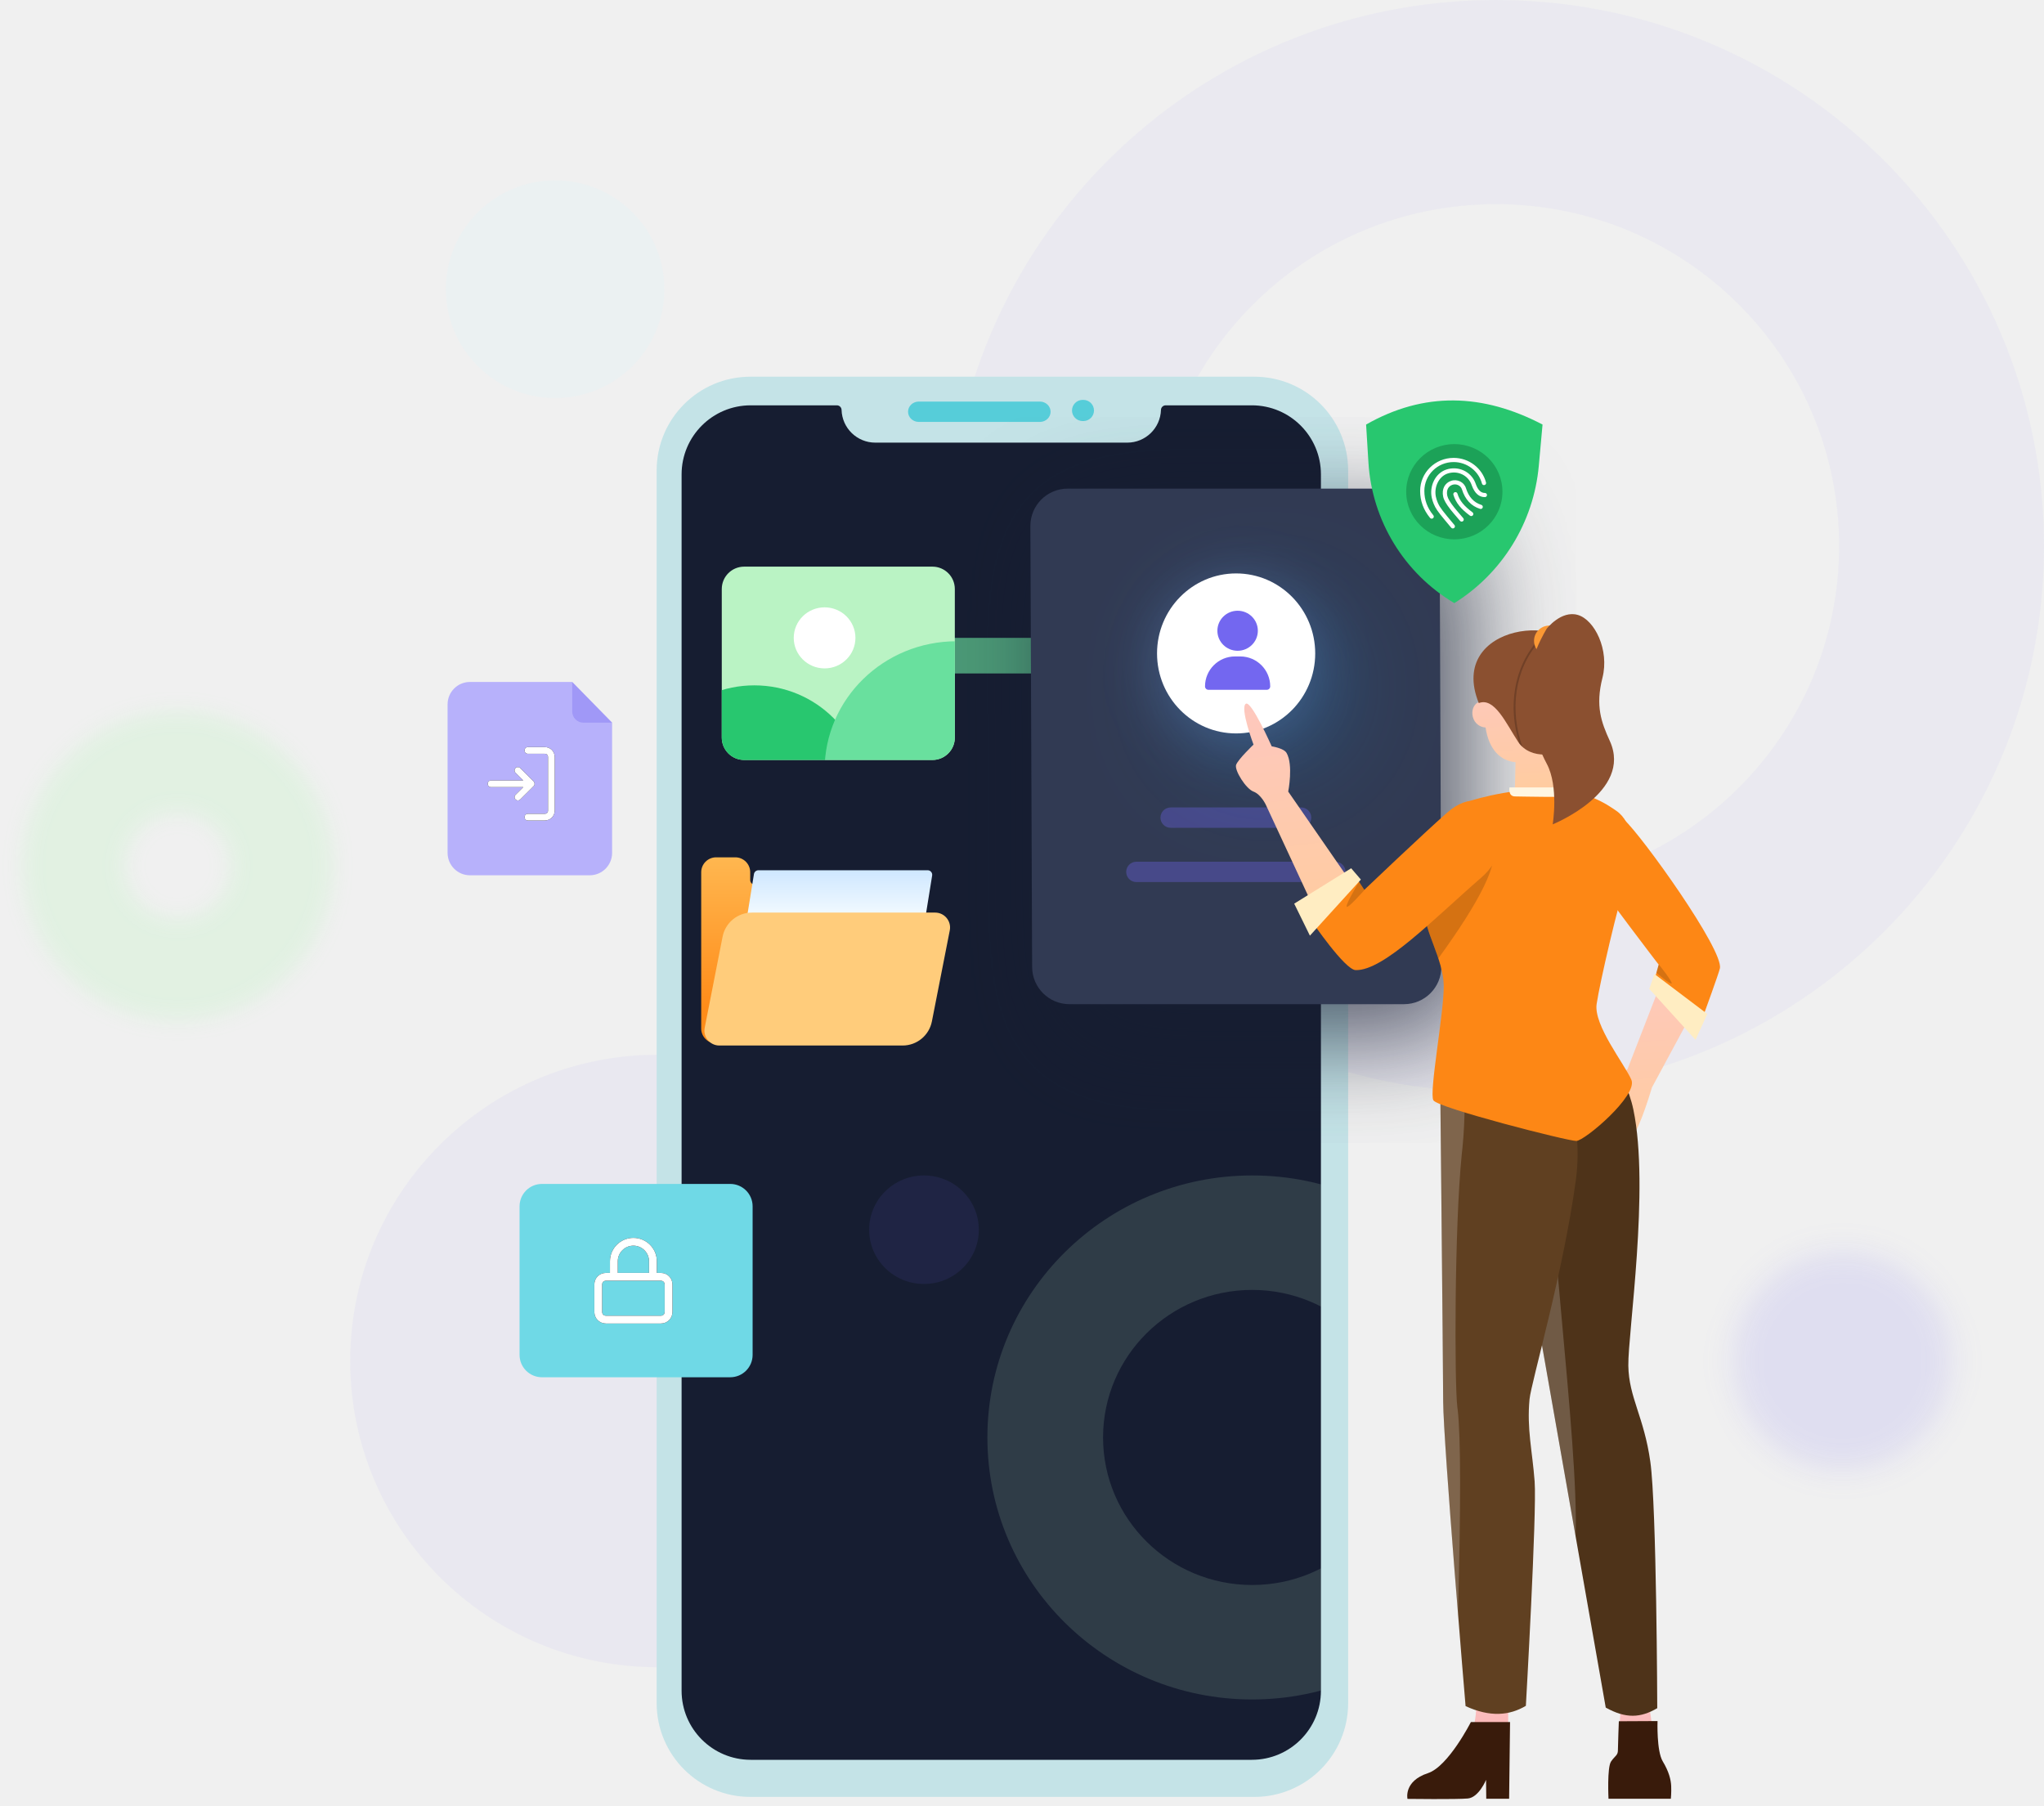
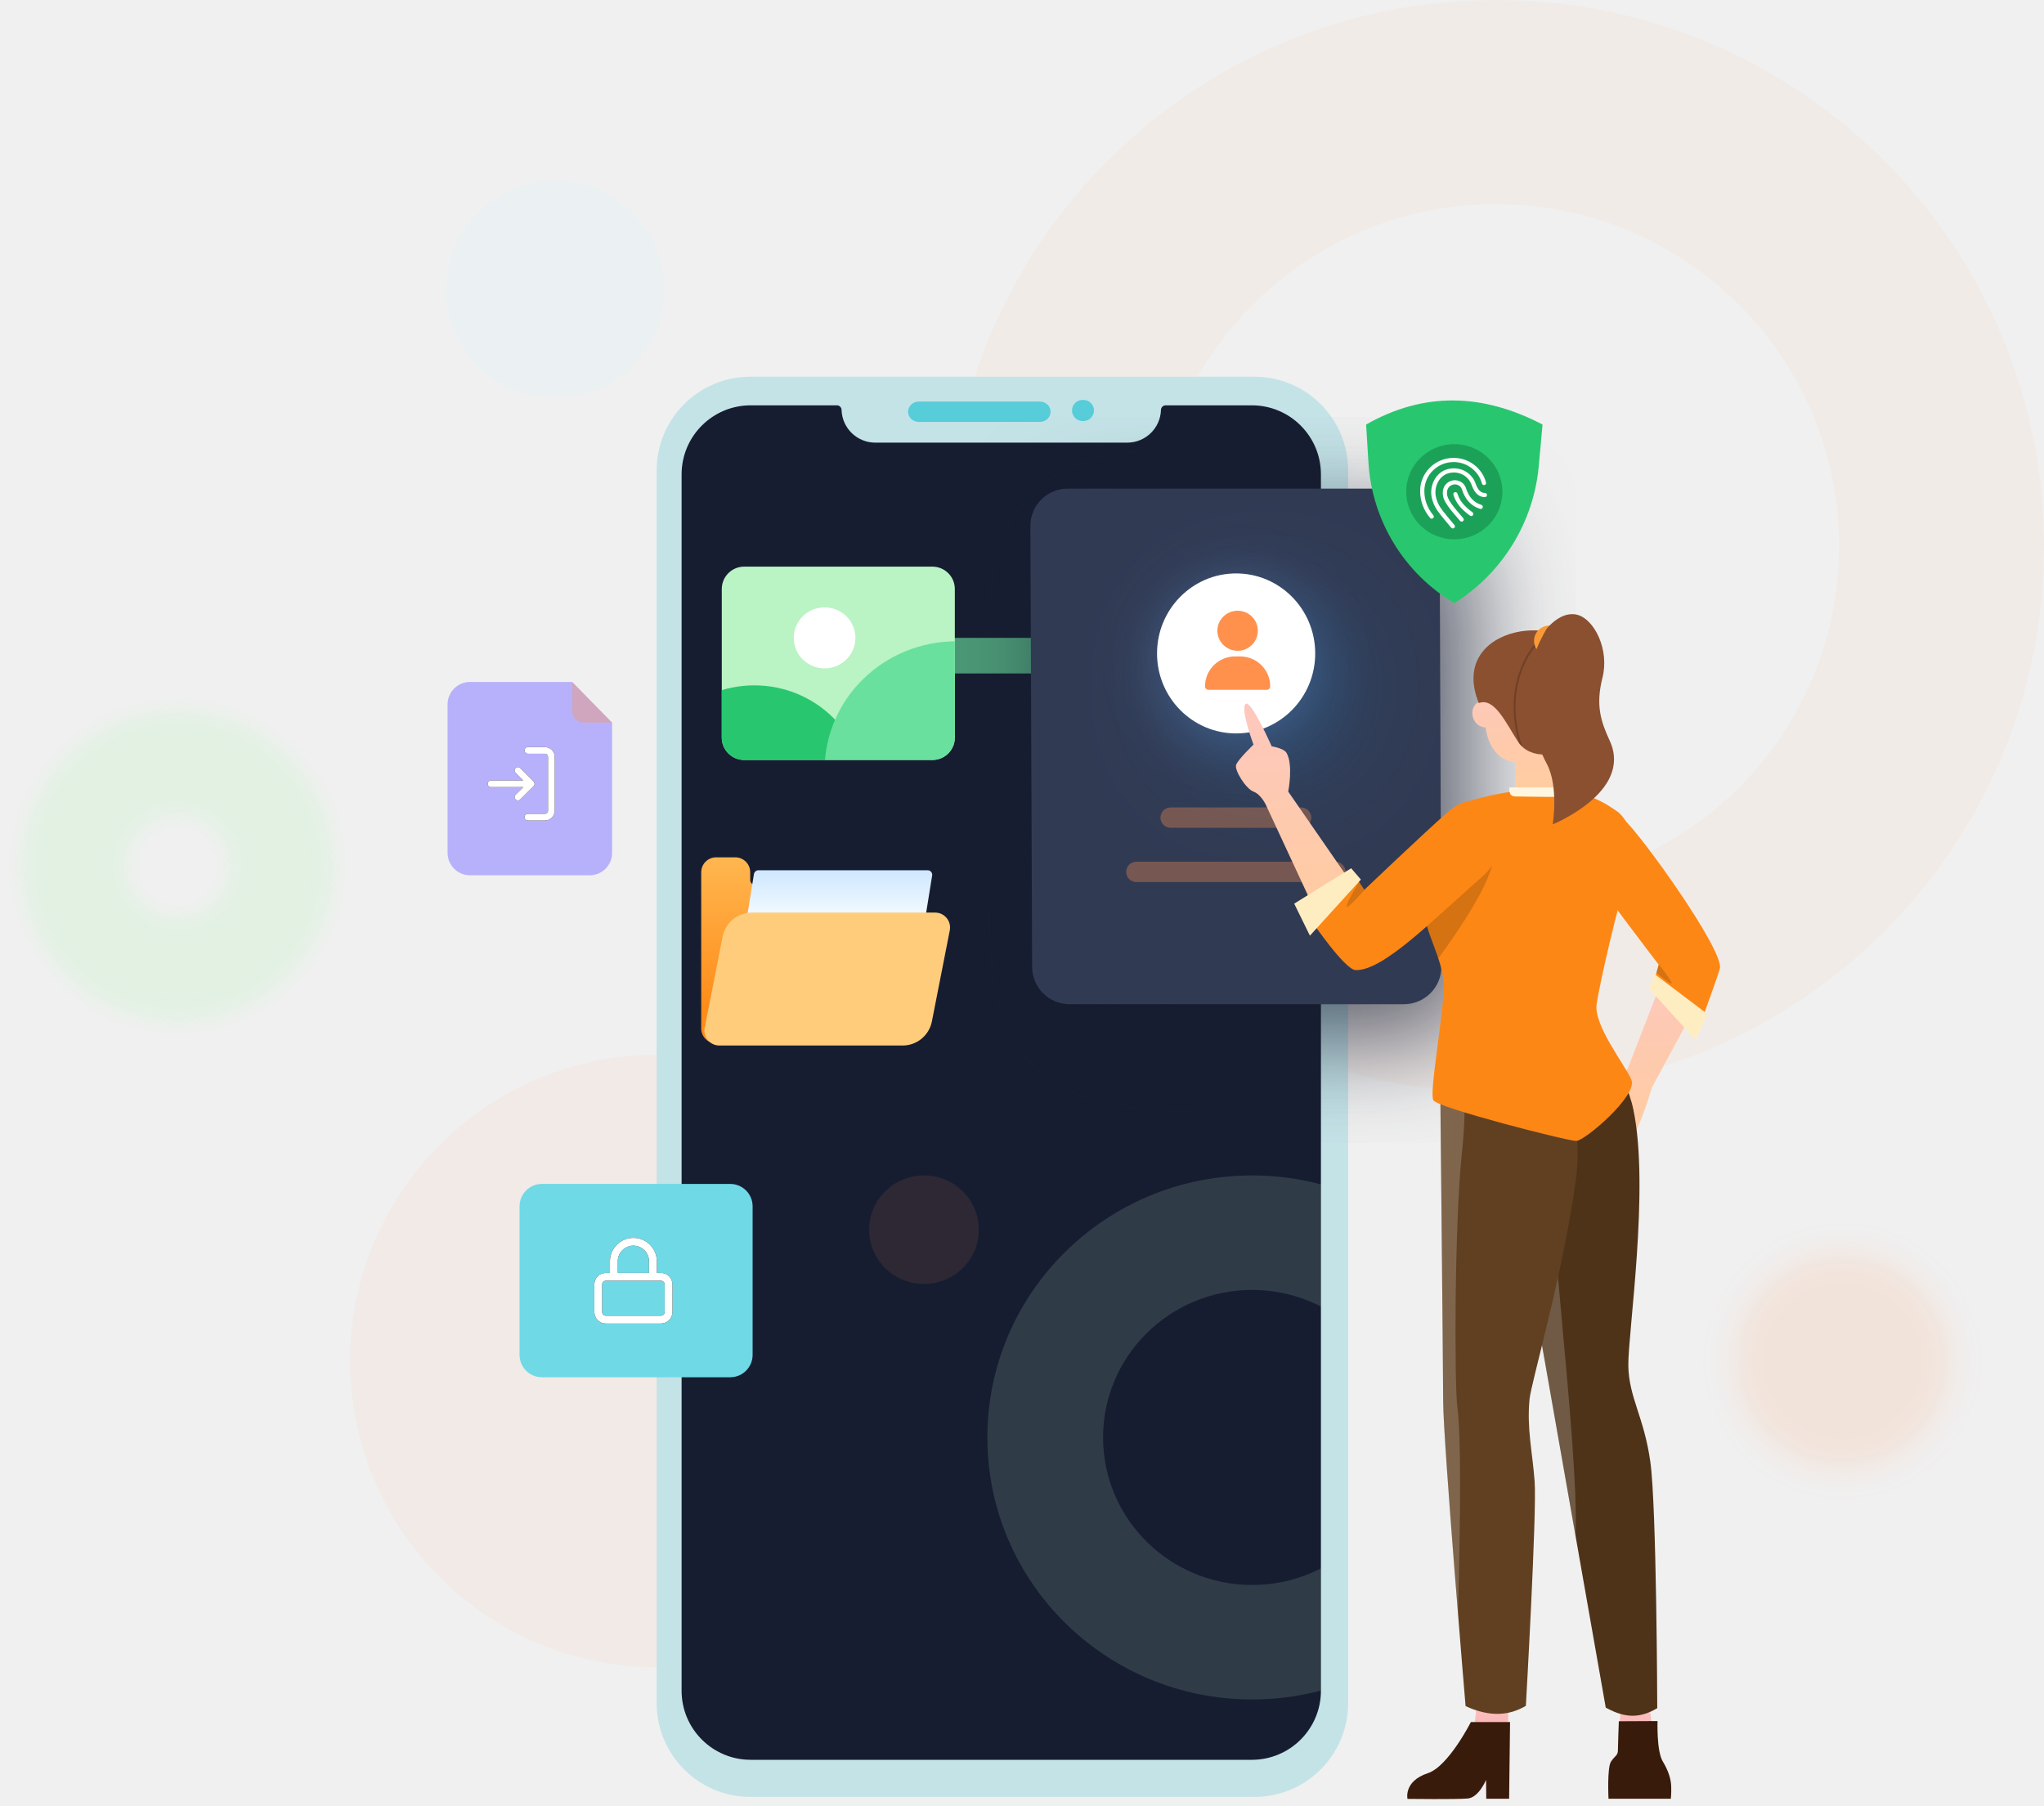
<svg xmlns="http://www.w3.org/2000/svg" width="548" height="484" viewBox="0 0 548 484" fill="none">
  <g id="Illustration">
    <g id="Shape">
-       <path id="Oval" opacity="0.053" fill-rule="evenodd" clip-rule="evenodd" d="M548 146.415C548 65.552 482.211 0 401.056 0C319.901 0 254.111 65.552 254.111 146.415C254.111 227.278 319.901 292.831 401.056 292.831C482.211 292.831 548 227.278 548 146.415ZM309.044 146.415C309.044 95.781 350.239 54.735 401.056 54.735C451.872 54.735 493.067 95.781 493.067 146.415C493.067 197.049 451.872 238.096 401.056 238.096C350.239 238.096 309.044 197.049 309.044 146.415Z" fill="#7367F0" />
+       <path id="Oval" opacity="0.053" fill-rule="evenodd" clip-rule="evenodd" d="M548 146.415C548 65.552 482.211 0 401.056 0C319.901 0 254.111 65.552 254.111 146.415C254.111 227.278 319.901 292.831 401.056 292.831C482.211 292.831 548 227.278 548 146.415ZM309.044 146.415C309.044 95.781 350.239 54.735 401.056 54.735C451.872 54.735 493.067 95.781 493.067 146.415C493.067 197.049 451.872 238.096 401.056 238.096C350.239 238.096 309.044 197.049 309.044 146.415Z" fill="#ff914d" />
      <g id="Oval_2" opacity="0.141" filter="url(#filter0_f)">
        <path fill-rule="evenodd" clip-rule="evenodd" d="M89.314 232.166C89.314 209.243 70.664 190.659 47.657 190.659C24.651 190.659 6 209.243 6 232.166C6 255.09 24.651 273.673 47.657 273.673C70.664 273.673 89.314 255.09 89.314 232.166ZM33.466 232.166C33.466 224.357 39.82 218.027 47.657 218.027C55.495 218.027 61.848 224.357 61.848 232.166C61.848 239.976 55.495 246.306 47.657 246.306C39.82 246.306 33.466 239.976 33.466 232.166Z" fill="#8BF78F" />
      </g>
-       <ellipse id="Oval_3" cx="176.29" cy="364.898" rx="82.399" ry="82.102" fill="#7367F0" fill-opacity="0.061" />
+       <ellipse id="Oval_3" cx="176.29" cy="364.898" rx="82.399" ry="82.102" fill="#ff914d" fill-opacity="0.061" />
      <ellipse id="Oval_4" opacity="0.141" cx="148.825" cy="77.541" rx="29.297" ry="29.192" fill="#CEF5FF" />
      <g id="Oval_5" filter="url(#filter1_f)">
-         <ellipse cx="493.983" cy="364.898" rx="29.297" ry="29.192" fill="#7367F0" fill-opacity="0.136" />
+         <ellipse cx="493.983" cy="364.898" rx="29.297" ry="29.192" fill="#ff914d" fill-opacity="0.136" />
      </g>
    </g>
    <g id="File Organizer">
      <g id="Phone3">
        <path id="Rectangle" fill-rule="evenodd" clip-rule="evenodd" d="M176.051 126.137C176.051 112.254 187.305 101 201.188 101H336.301C350.184 101 361.438 112.254 361.438 126.137V456.637C361.438 470.52 350.184 481.774 336.301 481.774H201.188C187.305 481.774 176.051 470.52 176.051 456.637V126.137Z" fill="#C4E3E7" />
        <g id="Group 48">
          <path id="Rectangle_2" fill-rule="evenodd" clip-rule="evenodd" d="M182.737 127.195C182.737 116.966 191.03 108.673 201.259 108.673H224.364C225.046 108.673 225.605 109.216 225.625 109.898V109.898C225.768 114.787 229.772 118.676 234.663 118.676H302.219C307.11 118.676 311.114 114.787 311.257 109.898V109.898C311.277 109.216 311.835 108.673 312.518 108.673H335.622C345.852 108.673 354.144 116.966 354.144 127.195V453.306C354.144 463.535 345.852 471.828 335.622 471.828H201.259C191.03 471.828 182.737 463.535 182.737 453.306V127.195Z" fill="#161D31" />
          <mask id="mask0" mask-type="alpha" maskUnits="userSpaceOnUse" x="182" y="108" width="173" height="364">
            <path id="Rectangle_3" fill-rule="evenodd" clip-rule="evenodd" d="M182.737 127.195C182.737 116.966 191.03 108.673 201.259 108.673H224.364C225.046 108.673 225.605 109.216 225.625 109.898V109.898C225.768 114.787 229.772 118.676 234.663 118.676H302.219C307.11 118.676 311.114 114.787 311.257 109.898V109.898C311.277 109.216 311.835 108.673 312.518 108.673H335.622C345.852 108.673 354.144 116.966 354.144 127.195V453.306C354.144 463.535 345.852 471.828 335.622 471.828H201.259C191.03 471.828 182.737 463.535 182.737 453.306V127.195Z" fill="white" />
          </mask>
          <g mask="url(#mask0)">
-             <ellipse id="Oval_6" opacity="0.099" cx="247.722" cy="329.703" rx="14.702" ry="14.55" fill="#7367F0" />
+             <ellipse id="Oval_6" opacity="0.099" cx="247.722" cy="329.703" rx="14.702" ry="14.55" fill="#ff914d" />
            <path id="Oval_7" opacity="0.141" fill-rule="evenodd" clip-rule="evenodd" d="M335.704 315.153C374.906 315.153 406.686 346.604 406.686 385.401C406.686 424.198 374.906 455.649 335.704 455.649C296.501 455.649 264.722 424.198 264.722 385.401C264.722 346.604 296.501 315.153 335.704 315.153ZM335.704 345.844C313.629 345.844 295.733 363.555 295.733 385.401C295.733 407.248 313.629 424.958 335.704 424.958C357.779 424.958 375.674 407.248 375.674 385.401C375.674 363.555 357.779 345.844 335.704 345.844Z" fill="#C8F5D0" />
            <path id="Rectangle_4" fill-rule="evenodd" clip-rule="evenodd" d="M203.617 175.795C203.617 173.158 205.755 171.021 208.391 171.021H329.781C332.417 171.021 334.555 173.158 334.555 175.795V175.795C334.555 178.431 332.417 180.569 329.781 180.569H208.391C205.755 180.569 203.617 178.431 203.617 175.795V175.795Z" fill="#68DE9E" fill-opacity="0.642" />
          </g>
        </g>
        <path id="Path" d="M278.793 107.666C280.378 107.666 281.664 108.888 281.664 110.394C281.664 111.868 280.435 113.068 278.898 113.121L278.793 113.122H246.324C244.738 113.122 243.452 111.901 243.452 110.394C243.452 108.921 244.681 107.721 246.218 107.668L246.324 107.666H278.793Z" fill="#56CDD9" />
        <path id="Path_2" d="M290.429 107.211C292.015 107.211 293.301 108.484 293.301 110.053C293.301 111.588 292.072 112.838 290.535 112.893L290.429 112.895H290.279C288.693 112.895 287.407 111.623 287.407 110.053C287.407 108.519 288.636 107.268 290.173 107.213L290.279 107.211H290.429Z" fill="#56CDD9" />
      </g>
      <g id="Icon54">
        <g id="Group 37">
          <path id="Rectangle_5" fill-rule="evenodd" clip-rule="evenodd" d="M187.996 233.861C187.996 231.652 189.787 229.861 191.996 229.861L197.132 229.861C199.341 229.861 201.132 231.652 201.132 233.861V235.965C201.132 236.638 201.678 237.184 202.351 237.184H243.654C245.864 237.184 247.654 238.975 247.654 241.184V275.755C247.654 277.964 245.864 279.755 243.654 279.755H191.996C189.787 279.755 187.996 277.964 187.996 275.755V233.861Z" fill="url(#paint0_linear)" />
          <path id="Rectangle_6" fill-rule="evenodd" clip-rule="evenodd" d="M202.134 234.351C202.23 233.76 202.74 233.326 203.338 233.326H248.707C249.458 233.326 250.031 233.998 249.911 234.739L243.1 276.997C243.005 277.588 242.495 278.022 241.897 278.022H196.527C195.776 278.022 195.204 277.35 195.323 276.609L202.134 234.351Z" fill="url(#paint1_linear)" />
          <path id="Rectangle_7" fill-rule="evenodd" clip-rule="evenodd" d="M250.713 244.677C253.232 244.677 255.124 246.976 254.638 249.448L249.842 273.86C249.105 277.612 245.816 280.318 241.992 280.318H192.858C190.34 280.318 188.448 278.018 188.933 275.547L193.73 251.135C194.467 247.383 197.756 244.677 201.579 244.677L250.713 244.677Z" fill="#FFCC7B" />
        </g>
      </g>
      <g id="Group 28">
        <path id="Rectangle_8" fill-rule="evenodd" clip-rule="evenodd" d="M120 188.842C120 185.528 122.686 182.842 126 182.842H153.414L164.105 193.754V228.675C164.105 231.989 161.419 234.675 158.105 234.675H126C122.686 234.675 120 231.989 120 228.675V188.842Z" fill="#B7B1FB" />
        <g id="Icon">
          <path id="Mask" fill-rule="evenodd" clip-rule="evenodd" d="M146.031 219.984C147.557 219.984 148.724 218.821 148.724 217.3V202.986C148.724 201.465 147.557 200.302 146.031 200.302H141.543C141.005 200.302 140.646 200.66 140.646 201.197C140.646 201.734 141.005 202.092 141.543 202.092H146.031C146.57 202.092 146.929 202.45 146.929 202.986V217.3C146.929 217.837 146.57 218.195 146.031 218.195H141.543C141.005 218.195 140.646 218.553 140.646 219.089C140.646 219.626 141.005 219.984 141.543 219.984H146.031ZM143.249 209.785C143.338 210.054 143.338 210.322 143.249 210.501C143.249 210.591 143.159 210.68 143.069 210.77L139.479 214.348C139.299 214.527 139.03 214.616 138.85 214.616C138.671 214.616 138.401 214.527 138.222 214.348C137.863 213.99 137.863 213.453 138.222 213.096L140.286 211.038H131.669C131.131 211.038 130.771 210.68 130.771 210.143C130.771 209.607 131.131 209.249 131.669 209.249H140.286L138.222 207.191C137.863 206.833 137.863 206.296 138.222 205.939C138.581 205.581 139.12 205.581 139.479 205.939L143.069 209.517C143.114 209.562 143.136 209.607 143.159 209.651C143.181 209.696 143.204 209.741 143.249 209.785Z" fill="black" />
          <mask id="mask1" mask-type="alpha" maskUnits="userSpaceOnUse" x="130" y="200" width="19" height="20">
            <path id="Mask_2" fill-rule="evenodd" clip-rule="evenodd" d="M146.031 219.984C147.557 219.984 148.724 218.821 148.724 217.3V202.986C148.724 201.465 147.557 200.302 146.031 200.302H141.543C141.005 200.302 140.646 200.66 140.646 201.197C140.646 201.734 141.005 202.092 141.543 202.092H146.031C146.57 202.092 146.929 202.45 146.929 202.986V217.3C146.929 217.837 146.57 218.195 146.031 218.195H141.543C141.005 218.195 140.646 218.553 140.646 219.089C140.646 219.626 141.005 219.984 141.543 219.984H146.031ZM143.249 209.785C143.338 210.054 143.338 210.322 143.249 210.501C143.249 210.591 143.159 210.68 143.069 210.77L139.479 214.348C139.299 214.527 139.03 214.616 138.85 214.616C138.671 214.616 138.401 214.527 138.222 214.348C137.863 213.99 137.863 213.453 138.222 213.096L140.286 211.038H131.669C131.131 211.038 130.771 210.68 130.771 210.143C130.771 209.607 131.131 209.249 131.669 209.249H140.286L138.222 207.191C137.863 206.833 137.863 206.296 138.222 205.939C138.581 205.581 139.12 205.581 139.479 205.939L143.069 209.517C143.114 209.562 143.136 209.607 143.159 209.651C143.181 209.696 143.204 209.741 143.249 209.785Z" fill="white" />
          </mask>
          <g mask="url(#mask1)">
            <g id="Icon Color">
              <rect id="ð¨ Icon Color" x="128.977" y="199.408" width="21.543" height="21.471" fill="white" />
            </g>
          </g>
        </g>
-         <path id="Path_3" opacity="0.34" d="M164.106 193.754H156.414C154.757 193.754 153.414 192.411 153.414 190.754V182.842L164.106 193.754Z" fill="#7367F0" />
+         <path id="Path_3" opacity="0.34" d="M164.106 193.754H156.414C154.757 193.754 153.414 192.411 153.414 190.754V182.842L164.106 193.754Z" fill="#ff914d" />
      </g>
      <g id="Group">
        <path id="Rectangle_9" fill-rule="evenodd" clip-rule="evenodd" d="M139.296 323.427C139.296 320.113 141.982 317.427 145.296 317.427H195.778C199.092 317.427 201.778 320.113 201.778 323.427V363.26C201.778 366.574 199.092 369.26 195.778 369.26H145.296C141.982 369.26 139.296 366.574 139.296 363.26V323.427Z" fill="#6FD9E6" />
        <g id="Icon_2">
          <path id="Mask_3" fill-rule="evenodd" clip-rule="evenodd" d="M177.147 341.283H176.1V338.152C176.1 334.708 173.272 331.89 169.816 331.89C166.36 331.89 163.533 334.708 163.533 338.152V341.283H162.485C160.705 341.283 159.344 342.64 159.344 344.415V351.721C159.344 353.495 160.705 354.852 162.485 354.852H177.147C178.927 354.852 180.289 353.495 180.289 351.721V344.415C180.289 342.64 178.927 341.283 177.147 341.283ZM165.627 338.152C165.627 335.856 167.512 333.977 169.816 333.977C172.12 333.977 174.005 335.856 174.005 338.152V341.283H165.627V338.152ZM177.147 352.764C177.775 352.764 178.194 352.347 178.194 351.721V344.415C178.194 343.788 177.775 343.371 177.147 343.371H162.485C161.857 343.371 161.438 343.788 161.438 344.415V351.721C161.438 352.347 161.857 352.764 162.485 352.764H177.147Z" fill="black" />
          <mask id="mask2" mask-type="alpha" maskUnits="userSpaceOnUse" x="159" y="331" width="22" height="24">
            <path id="Mask_4" fill-rule="evenodd" clip-rule="evenodd" d="M177.147 341.283H176.1V338.152C176.1 334.708 173.272 331.89 169.816 331.89C166.36 331.89 163.533 334.708 163.533 338.152V341.283H162.485C160.705 341.283 159.344 342.64 159.344 344.415V351.721C159.344 353.495 160.705 354.852 162.485 354.852H177.147C178.927 354.852 180.289 353.495 180.289 351.721V344.415C180.289 342.64 178.927 341.283 177.147 341.283ZM165.627 338.152C165.627 335.856 167.512 333.977 169.816 333.977C172.12 333.977 174.005 335.856 174.005 338.152V341.283H165.627V338.152ZM177.147 352.764C177.775 352.764 178.194 352.347 178.194 351.721V344.415C178.194 343.788 177.775 343.371 177.147 343.371H162.485C161.857 343.371 161.438 343.788 161.438 344.415V351.721C161.438 352.347 161.857 352.764 162.485 352.764H177.147Z" fill="white" />
          </mask>
          <g mask="url(#mask2)">
            <g id="Icon Color_2">
              <rect id="ð¨ Icon Color_2" x="157.249" y="330.846" width="25.134" height="25.049" fill="white" />
            </g>
          </g>
        </g>
      </g>
      <g id="Group 34">
        <path id="Rectangle_10" d="M193.509 157.924C193.509 154.61 196.195 151.924 199.509 151.924H249.991C253.305 151.924 255.991 154.61 255.991 157.924V197.757C255.991 201.071 253.305 203.757 249.991 203.757H199.509C196.195 203.757 193.509 201.071 193.509 197.757V157.924Z" fill="#BAF3C4" />
        <mask id="mask3" mask-type="alpha" maskUnits="userSpaceOnUse" x="193" y="151" width="63" height="53">
          <path id="Rectangle_11" d="M193.509 157.924C193.509 154.61 196.195 151.924 199.509 151.924H249.991C253.305 151.924 255.991 154.61 255.991 157.924V197.757C255.991 201.071 253.305 203.757 249.991 203.757H199.509C196.195 203.757 193.509 201.071 193.509 197.757V157.924Z" fill="white" />
        </mask>
        <g mask="url(#mask3)">
          <ellipse id="Oval_8" cx="221.074" cy="171.021" rx="8.27" ry="8.184" fill="white" />
          <ellipse id="Oval_9" cx="202.238" cy="213.306" rx="29.863" ry="29.554" fill="#28C76F" />
          <ellipse id="Oval_10" cx="256.45" cy="206.485" rx="35.376" ry="34.556" fill="#69E09E" />
        </g>
      </g>
      <g id="Group 23">
        <g id="Rectangle_12" filter="url(#filter2_d)">
          <path fill-rule="evenodd" clip-rule="evenodd" d="M276.246 141.049C276.224 135.51 280.708 131.009 286.246 131.009L375.958 131.009C381.465 131.009 385.936 135.462 385.958 140.969L386.429 259.191C386.451 264.729 381.968 269.231 376.429 269.231H286.718C281.21 269.231 276.74 264.778 276.718 259.271L276.246 141.049Z" fill="#313A53" />
        </g>
-         <path id="Rectangle_13" opacity="0.34" d="M311.123 219.216C311.123 217.71 312.344 216.488 313.851 216.488H348.825C350.332 216.488 351.553 217.71 351.553 219.216V219.216C351.553 220.723 350.332 221.944 348.825 221.944H313.851C312.344 221.944 311.123 220.723 311.123 219.216V219.216Z" fill="#7367F0" />
-         <path id="Rectangle_14" opacity="0.34" d="M301.935 233.766C301.935 232.259 303.156 231.038 304.663 231.038H358.014C359.52 231.038 360.742 232.259 360.742 233.766V233.766C360.742 235.273 359.52 236.494 358.014 236.494H304.663C303.156 236.494 301.935 235.273 301.935 233.766V233.766Z" fill="#7367F0" />
+         <path id="Rectangle_13" opacity="0.34" d="M311.123 219.216C311.123 217.71 312.344 216.488 313.851 216.488H348.825C350.332 216.488 351.553 217.71 351.553 219.216V219.216C351.553 220.723 350.332 221.944 348.825 221.944H313.851C312.344 221.944 311.123 220.723 311.123 219.216V219.216Z" fill="#ff914d" />
+         <path id="Rectangle_14" opacity="0.34" d="M301.935 233.766C301.935 232.259 303.156 231.038 304.663 231.038H358.014C359.52 231.038 360.742 232.259 360.742 233.766V233.766C360.742 235.273 359.52 236.494 358.014 236.494H304.663C303.156 236.494 301.935 235.273 301.935 233.766V233.766Z" fill="#ff914d" />
        <g id="Icon8">
          <g id="Oval_11" filter="url(#filter3_dd)">
            <ellipse cx="331.407" cy="175.192" rx="21.203" ry="21.45" fill="white" />
          </g>
          <g id="Group 70">
-             <path id="Combined Shape" fill-rule="evenodd" clip-rule="evenodd" d="M331.807 174.481C334.802 174.481 337.231 172.078 337.231 169.113C337.231 166.149 334.802 163.746 331.807 163.746C328.811 163.746 326.383 166.149 326.383 169.113C326.383 172.078 328.811 174.481 331.807 174.481ZM331.097 176.001C326.663 176.001 323.068 179.595 323.068 184.029C323.068 184.536 323.479 184.947 323.986 184.947H339.628C340.134 184.947 340.545 184.536 340.545 184.029C340.545 179.595 336.951 176.001 332.517 176.001H331.097Z" fill="#7367F0" />
+             <path id="Combined Shape" fill-rule="evenodd" clip-rule="evenodd" d="M331.807 174.481C334.802 174.481 337.231 172.078 337.231 169.113C337.231 166.149 334.802 163.746 331.807 163.746C328.811 163.746 326.383 166.149 326.383 169.113C326.383 172.078 328.811 174.481 331.807 174.481ZM331.097 176.001C326.663 176.001 323.068 179.595 323.068 184.029C323.068 184.536 323.479 184.947 323.986 184.947H339.628C340.134 184.947 340.545 184.536 340.545 184.029C340.545 179.595 336.951 176.001 332.517 176.001H331.097Z" fill="#ff914d" />
          </g>
        </g>
      </g>
      <g id="Wom3.5">
        <g id="RArm">
          <path id="Path_4" fill-rule="evenodd" clip-rule="evenodd" d="M436.346 286.631C436.346 286.631 426.071 296.69 426.701 297.674C427.331 298.664 432.509 296.363 432.509 296.363C432.509 296.363 426.049 306.93 427.378 307.742C428.707 308.554 435.504 306.91 437.588 304.732C439.672 302.554 442.889 291.562 442.889 291.562L458.517 262.597L447.183 258.715L436.346 286.631Z" fill="url(#paint2_linear)" />
          <path id="Path_5" fill-rule="evenodd" clip-rule="evenodd" d="M425.853 233.087C430.168 239.723 444.693 258.633 444.693 258.633L443.635 262.406L456.984 271.463C456.984 271.463 460.776 261.095 461.105 259.636C462.19 254.825 440.26 224.12 435.35 219.683C427.618 212.697 419.258 222.947 425.853 233.087Z" fill="#FD8715" />
          <path id="Path_6" fill-rule="evenodd" clip-rule="evenodd" d="M448.166 263.653C448.415 263.173 444.716 258.565 444.716 258.565L444.089 260.806C444.089 260.806 447.917 264.134 448.166 263.653Z" fill="black" fill-opacity="0.16" />
          <path id="Path 70" fill-rule="evenodd" clip-rule="evenodd" d="M443.552 261.14L457.734 271.858L454.574 278.79L442.174 265.14L443.552 261.14Z" fill="#FFEDC2" />
        </g>
        <g id="RLeg">
          <path id="Path_7" fill-rule="evenodd" clip-rule="evenodd" d="M434.6 456.208L433.812 469.49L443.91 469.75L442.012 456.208H434.6Z" fill="url(#paint3_linear)" />
          <path id="Path_8" fill-rule="evenodd" clip-rule="evenodd" d="M444.389 461.44C444.389 461.44 444.105 469.439 445.779 472.232C447.463 475.024 447.974 477.189 448.048 478.859C448.128 480.65 447.957 482.272 447.957 482.272H431.244C431.244 482.272 430.826 473.856 431.933 472.269C433.039 470.683 433.766 470.655 433.766 469.253C433.774 467.851 434.014 461.493 434.014 461.493L444.389 461.44Z" fill="#391B0B" />
          <path id="Path_9" fill-rule="evenodd" clip-rule="evenodd" d="M399.024 278.88L425.219 276.062L425.604 276.416C427.471 278.176 435.584 286.352 437.916 297.527C442.317 318.624 436.426 357.589 436.557 366.134C436.681 374.678 440.761 379.833 442.456 391.914C444.152 403.995 444.312 457.987 444.312 457.987C439.817 460.623 435.861 460.812 430.502 457.828L399.024 278.88Z" fill="#4E3319" />
          <path id="Path_10" fill-rule="evenodd" clip-rule="evenodd" d="M422.423 411.899L399.024 278.88L413.589 277.313C414.238 323.523 423.295 385.987 422.423 411.899Z" fill="white" fill-opacity="0.192" />
        </g>
        <g id="LLeg">
          <path id="Path_11" fill-rule="evenodd" clip-rule="evenodd" d="M404.39 454.811L395.779 454.949C395.779 454.949 396.345 463.795 393.034 466.791L392.853 466.948C388.856 470.263 404.277 469.067 404.277 469.067L404.39 454.811Z" fill="url(#paint4_linear)" />
          <path id="Path_12" fill-rule="evenodd" clip-rule="evenodd" d="M404.847 461.706L404.599 482.264L398.467 482.269L398.414 477.203C398.414 477.203 396.48 481.926 393.524 482.199C390.56 482.472 377.35 482.304 377.35 482.304C377.35 482.304 376.252 477.562 382.828 475.408C388.297 473.618 394.345 461.706 394.345 461.706H404.847Z" fill="#391B0B" />
          <path id="Path_13" fill-rule="evenodd" clip-rule="evenodd" d="M386.031 280.708L415.445 279.722L415.665 280.124C417.092 282.804 424.913 298.489 422.498 316.319C419.109 341.345 410.492 370.683 410.07 375.165C409.318 383.155 410.822 388.941 411.439 397.194C412.056 405.448 409.087 457.355 409.087 457.355C404.722 459.953 399.528 460.463 392.925 457.434C392.925 457.434 386.964 386.928 386.92 375.77C386.876 364.612 386.031 280.708 386.031 280.708Z" fill="#604021" />
          <path id="Path_14" fill-rule="evenodd" clip-rule="evenodd" d="M392.084 307.777L391.889 309.631C389.928 329.183 389.943 370.705 390.702 377.109L390.806 377.934C391.648 385.16 391.676 403.505 390.888 432.97L389.864 420.255C387.921 395.79 386.94 380.961 386.92 375.77L386.884 370.396C386.715 348.67 386.031 280.708 386.031 280.708L392.235 280.5C392.898 291.229 392.847 300.321 392.084 307.777Z" fill="white" fill-opacity="0.192" />
        </g>
        <g id="Head">
          <path id="Path_15" fill-rule="evenodd" clip-rule="evenodd" d="M397.247 188.036C393.628 188.428 393.884 194.725 398.29 195.054C399.19 201.124 402.402 204.016 406.317 204.351L406.1 213.533L423.418 213.523C423.418 213.523 418.542 207.036 418.785 198.157C419.028 189.276 418.622 180.934 418.622 180.934L396.19 181.333L397.247 188.036Z" fill="url(#paint5_linear)" />
          <path id="Path_16" fill-rule="evenodd" clip-rule="evenodd" d="M396.459 188.508C400.674 186.858 403.788 193.961 407.013 198.898C410.239 203.835 418.595 202.996 419.747 198.898C424.107 189.922 427.865 177.72 422.776 176.718C422.06 163.746 387.752 166.809 396.459 188.508Z" fill="#8B5030" />
          <path id="Combined Shape_2" fill-rule="evenodd" clip-rule="evenodd" d="M419.947 171.56H412.536H412.425L412.35 171.642C405.75 178.933 404.266 189.665 407.337 199.352C407.59 199.679 407.867 199.976 408.164 200.246C404.697 190.467 406.016 179.456 412.647 172.06H420.542C420.354 171.886 420.155 171.719 419.947 171.56Z" fill="black" fill-opacity="0.199" />
          <ellipse id="Oval_12" cx="415.413" cy="171.81" rx="4.135" ry="4.092" fill="#FB9934" />
        </g>
        <g id="Body">
          <path id="Path_17" fill-rule="evenodd" clip-rule="evenodd" d="M392.702 215.311C388.838 220.928 382.399 239.993 382.034 244.282C381.622 249.229 386.981 257.11 387.07 264.272C387.148 271.435 383.072 293.001 384.297 295.016C385.512 297.031 420.347 305.95 422.62 305.902C424.883 305.853 439.172 293.714 437.379 289.518C435.576 285.323 427.209 274.898 428.062 269.182C428.904 263.467 433.797 242.37 436.227 235.189C438.647 228.009 437.84 220.47 433.323 217.38C431.088 215.852 425.125 211.508 414.505 211.528C403.885 211.548 393.002 214.875 392.702 215.311Z" fill="#FD8715" />
          <path id="Path 68" fill-rule="evenodd" clip-rule="evenodd" d="M404.693 211.117C404.693 211.117 404.247 213.533 406.203 213.533C408.16 213.533 421.283 213.96 423.06 213.197C424.837 212.433 424.304 211.117 424.304 211.117H404.693Z" fill="#FFF6E1" />
          <path id="Path_18" fill-rule="evenodd" clip-rule="evenodd" d="M387.095 227.46L387.214 227.401C394.369 223.865 398.667 223.709 400.108 226.932C401.971 231.098 397.141 241.108 385.619 256.963C384.037 252.155 381.761 247.57 382.034 244.282C382.246 241.8 384.491 234.369 387.095 227.46Z" fill="black" fill-opacity="0.16" />
        </g>
        <g id="LArm">
          <path id="Path_19" fill-rule="evenodd" clip-rule="evenodd" d="M339.362 215.75C339.362 215.75 338.073 212.981 336.047 212.231C334.021 211.482 330.922 206.519 331.401 205.078C331.88 203.637 336.072 199.64 336.072 199.64C336.072 199.64 332.366 189.799 334.007 188.688C335.457 187.707 340.944 200.103 340.944 200.103C340.944 200.103 344.17 200.584 344.915 201.851C346.791 205.046 345.373 212.231 345.373 212.231L364.416 239.772L355.678 250.86L339.362 215.75Z" fill="url(#paint6_linear)" />
          <path id="Path_20" fill-rule="evenodd" clip-rule="evenodd" d="M387.976 217.886C381.536 223.548 365.782 238.571 365.782 238.571C365.782 238.571 363.441 235.022 363.441 235.022L351.66 246.961C351.66 246.961 360.547 260.007 363.441 260.098C370.982 260.335 384.493 246.246 397.195 235.244C408.583 225.38 399.982 207.33 387.976 217.886Z" fill="#FD8715" />
          <path id="Path_21" fill-rule="evenodd" clip-rule="evenodd" d="M365.829 238.589C365.829 238.589 361.41 243.647 361.045 243.095C360.681 242.544 364.379 236.395 364.379 236.395L365.829 238.589Z" fill="black" fill-opacity="0.16" />
          <path id="Path 69" fill-rule="evenodd" clip-rule="evenodd" d="M364.852 235.826L351.188 250.861L346.979 242.281L362.253 232.795L364.852 235.826Z" fill="#FFEDC2" />
        </g>
        <path id="Path_22" fill-rule="evenodd" clip-rule="evenodd" d="M414.689 168.553C414.689 168.553 418.558 163.565 423.026 164.874C427.494 166.182 431.536 174.204 429.617 181.744C427.707 189.285 429.282 193.586 431.598 198.668C437.82 212.339 416.278 221.019 416.278 221.019C416.278 221.019 417.959 210.889 414.689 204.772C411.322 198.472 409.41 190.394 409.41 185.45C409.41 176.854 414.689 168.553 414.689 168.553Z" fill="#8B5030" />
      </g>
      <g id="Group 39">
        <path id="Rectangle_15" fill-rule="evenodd" clip-rule="evenodd" d="M366.255 113.828C381.822 104.951 397.601 105.476 413.558 113.828L412.552 124.915C411.179 140.047 402.798 153.663 389.906 161.705V161.705V161.705C376.456 153.719 367.833 139.592 366.877 123.979L366.255 113.828Z" fill="#28C76F" />
        <ellipse id="Oval_13" cx="389.907" cy="131.836" rx="12.901" ry="12.767" fill="#1CA258" />
        <g id="Group 40">
          <path id="Path_23" fill-rule="evenodd" clip-rule="evenodd" d="M389.722 122.766C393.825 122.766 397.377 125.503 398.407 129.363C398.487 129.661 398.307 129.967 398.006 130.045C397.704 130.124 397.396 129.946 397.316 129.648C396.416 126.277 393.31 123.883 389.722 123.883C385.385 123.883 381.87 127.35 381.87 131.625C381.87 134.038 382.669 136.208 384.279 138.153C384.476 138.392 384.44 138.744 384.199 138.939C383.958 139.135 383.602 139.1 383.405 138.861C381.633 136.718 380.741 134.299 380.741 131.625C380.741 126.732 384.763 122.766 389.722 122.766Z" fill="white" />
          <path id="Path_24" fill-rule="evenodd" clip-rule="evenodd" d="M387.726 125.908C390.921 124.819 394.369 126.395 395.547 129.476L395.612 129.652C396.217 131.392 397.041 132.18 398.095 132.167C398.407 132.163 398.662 132.41 398.666 132.718C398.67 133.027 398.421 133.28 398.109 133.284C396.538 133.303 395.372 132.239 394.621 130.227L394.544 130.015C393.637 127.407 390.764 126.054 388.094 126.964C385.691 127.783 384.406 130.678 384.971 133.23C385.081 133.727 385.22 134.173 385.399 134.603L385.56 134.974C386.096 136.146 386.793 137.025 389.939 140.768C390.138 141.005 390.106 141.357 389.866 141.554C389.626 141.752 389.271 141.719 389.071 141.482L387.384 139.464C385.359 137.019 384.901 136.322 384.391 135.113L384.355 135.028C384.15 134.537 383.992 134.028 383.868 133.469C383.189 130.403 384.732 126.928 387.726 125.908Z" fill="white" />
          <path id="Path_25" fill-rule="evenodd" clip-rule="evenodd" d="M389.03 128.924C390.684 128.36 392.514 129.24 393.029 130.887C393.77 133.259 395.136 134.733 397.15 135.366C397.447 135.459 397.612 135.773 397.518 136.067C397.423 136.361 397.106 136.524 396.809 136.431C394.425 135.682 392.797 133.924 391.95 131.217C391.627 130.181 390.457 129.619 389.397 129.98C388.269 130.364 387.71 131.442 388.018 132.917C388.174 133.666 388.793 134.687 389.847 136.018L390.026 136.242C390.174 136.426 390.33 136.614 390.498 136.815L392.312 138.939C392.51 139.177 392.477 139.529 392.237 139.725C391.996 139.922 391.64 139.888 391.442 139.651L389.991 137.956L389.628 137.527C389.456 137.322 389.297 137.128 389.144 136.94L388.779 136.478C387.729 135.126 387.104 134.06 386.912 133.143C386.494 131.137 387.343 129.498 389.03 128.924Z" fill="white" />
          <path id="Path_26" fill-rule="evenodd" clip-rule="evenodd" d="M390.034 131.966C390.332 131.876 390.648 132.042 390.739 132.337C391.347 134.302 392.539 135.697 394.78 137.362C395.029 137.547 395.079 137.897 394.892 138.144C394.705 138.39 394.351 138.44 394.102 138.255C391.688 136.461 390.351 134.896 389.66 132.664C389.568 132.369 389.736 132.056 390.034 131.966Z" fill="white" />
        </g>
      </g>
    </g>
  </g>
  <defs>
    <filter id="filter0_f" x="0.563" y="185.223" width="94.187" height="93.887" filterUnits="userSpaceOnUse" color-interpolation-filters="sRGB">
      <feFlood flood-opacity="0" result="BackgroundImageFix" />
      <feBlend mode="normal" in="SourceGraphic" in2="BackgroundImageFix" result="shape" />
      <feGaussianBlur stdDeviation="2.718" result="effect1_foregroundBlur" />
    </filter>
    <filter id="filter1_f" x="456.531" y="327.551" width="74.904" height="74.693" filterUnits="userSpaceOnUse" color-interpolation-filters="sRGB">
      <feFlood flood-opacity="0" result="BackgroundImageFix" />
      <feBlend mode="normal" in="SourceGraphic" in2="BackgroundImageFix" result="shape" />
      <feGaussianBlur stdDeviation="4.077" result="effect1_foregroundBlur" />
    </filter>
    <filter id="filter2_d" x="256.246" y="112.009" width="166.183" height="194.222" filterUnits="userSpaceOnUse" color-interpolation-filters="sRGB">
      <feFlood flood-opacity="0" result="BackgroundImageFix" />
      <feColorMatrix in="SourceAlpha" type="matrix" values="0 0 0 0 0 0 0 0 0 0 0 0 0 0 0 0 0 0 127 0" />
      <feOffset dx="8" dy="9" />
      <feGaussianBlur stdDeviation="14" />
      <feColorMatrix type="matrix" values="0 0 0 0 0.086 0 0 0 0 0.114 0 0 0 0 0.192 0 0 0 0.7 0" />
      <feBlend mode="normal" in2="BackgroundImageFix" result="effect1_dropShadow" />
      <feBlend mode="normal" in="SourceGraphic" in2="effect1_dropShadow" result="shape" />
    </filter>
    <filter id="filter3_dd" x="290.204" y="134.743" width="98.405" height="98.899" filterUnits="userSpaceOnUse" color-interpolation-filters="sRGB">
      <feFlood flood-opacity="0" result="BackgroundImageFix" />
      <feColorMatrix in="SourceAlpha" type="matrix" values="0 0 0 0 0 0 0 0 0 0 0 0 0 0 0 0 0 0 127 0" />
      <feOffset dx="8" dy="9" />
      <feGaussianBlur stdDeviation="14" />
      <feColorMatrix type="matrix" values="0 0 0 0 0.076 0 0 0 0 0.583 0 0 0 0 0.879 0 0 0 0.229 0" />
      <feBlend mode="normal" in2="BackgroundImageFix" result="effect1_dropShadow" />
      <feColorMatrix in="SourceAlpha" type="matrix" values="0 0 0 0 0 0 0 0 0 0 0 0 0 0 0 0 0 0 127 0" />
      <feOffset dy="2" />
      <feGaussianBlur stdDeviation="7.5" />
      <feColorMatrix type="matrix" values="0 0 0 0 0.504 0 0 0 0 0.7 0 0 0 0 1 0 0 0 0.234 0" />
      <feBlend mode="normal" in2="effect1_dropShadow" result="effect2_dropShadow" />
      <feBlend mode="normal" in="SourceGraphic" in2="effect2_dropShadow" result="shape" />
    </filter>
    <linearGradient id="paint0_linear" x1="252.335" y1="270.363" x2="252.335" y2="212.641" gradientUnits="userSpaceOnUse">
      <stop stop-color="#FF8C19" />
      <stop offset="1" stop-color="#FFC967" />
    </linearGradient>
    <linearGradient id="paint1_linear" x1="245.482" y1="247.352" x2="245.482" y2="221.044" gradientUnits="userSpaceOnUse">
      <stop stop-color="#F8FDFF" />
      <stop offset="1" stop-color="#AAD4FF" />
    </linearGradient>
    <linearGradient id="paint2_linear" x1="424.08" y1="245.344" x2="427.481" y2="304.907" gradientUnits="userSpaceOnUse">
      <stop stop-color="#FDC6C6" />
      <stop offset="1" stop-color="#FFCCA1" />
    </linearGradient>
    <linearGradient id="paint3_linear" x1="432.065" y1="452.911" x2="433.457" y2="469.005" gradientUnits="userSpaceOnUse">
      <stop stop-color="#FDC6C6" />
      <stop offset="1" stop-color="#FAB2B2" />
    </linearGradient>
    <linearGradient id="paint4_linear" x1="390.081" y1="451.289" x2="391.397" y2="468.509" gradientUnits="userSpaceOnUse">
      <stop stop-color="#FDC6C6" />
      <stop offset="1" stop-color="#FAB2B2" />
    </linearGradient>
    <linearGradient id="paint5_linear" x1="389.777" y1="172.999" x2="392.621" y2="211.821" gradientUnits="userSpaceOnUse">
      <stop stop-color="#FDC6C6" />
      <stop offset="1" stop-color="#FFCCA1" />
    </linearGradient>
    <linearGradient id="paint6_linear" x1="325.63" y1="173.485" x2="334.537" y2="246.91" gradientUnits="userSpaceOnUse">
      <stop stop-color="#FDC6C6" />
      <stop offset="1" stop-color="#FFCCA1" />
    </linearGradient>
  </defs>
</svg>
